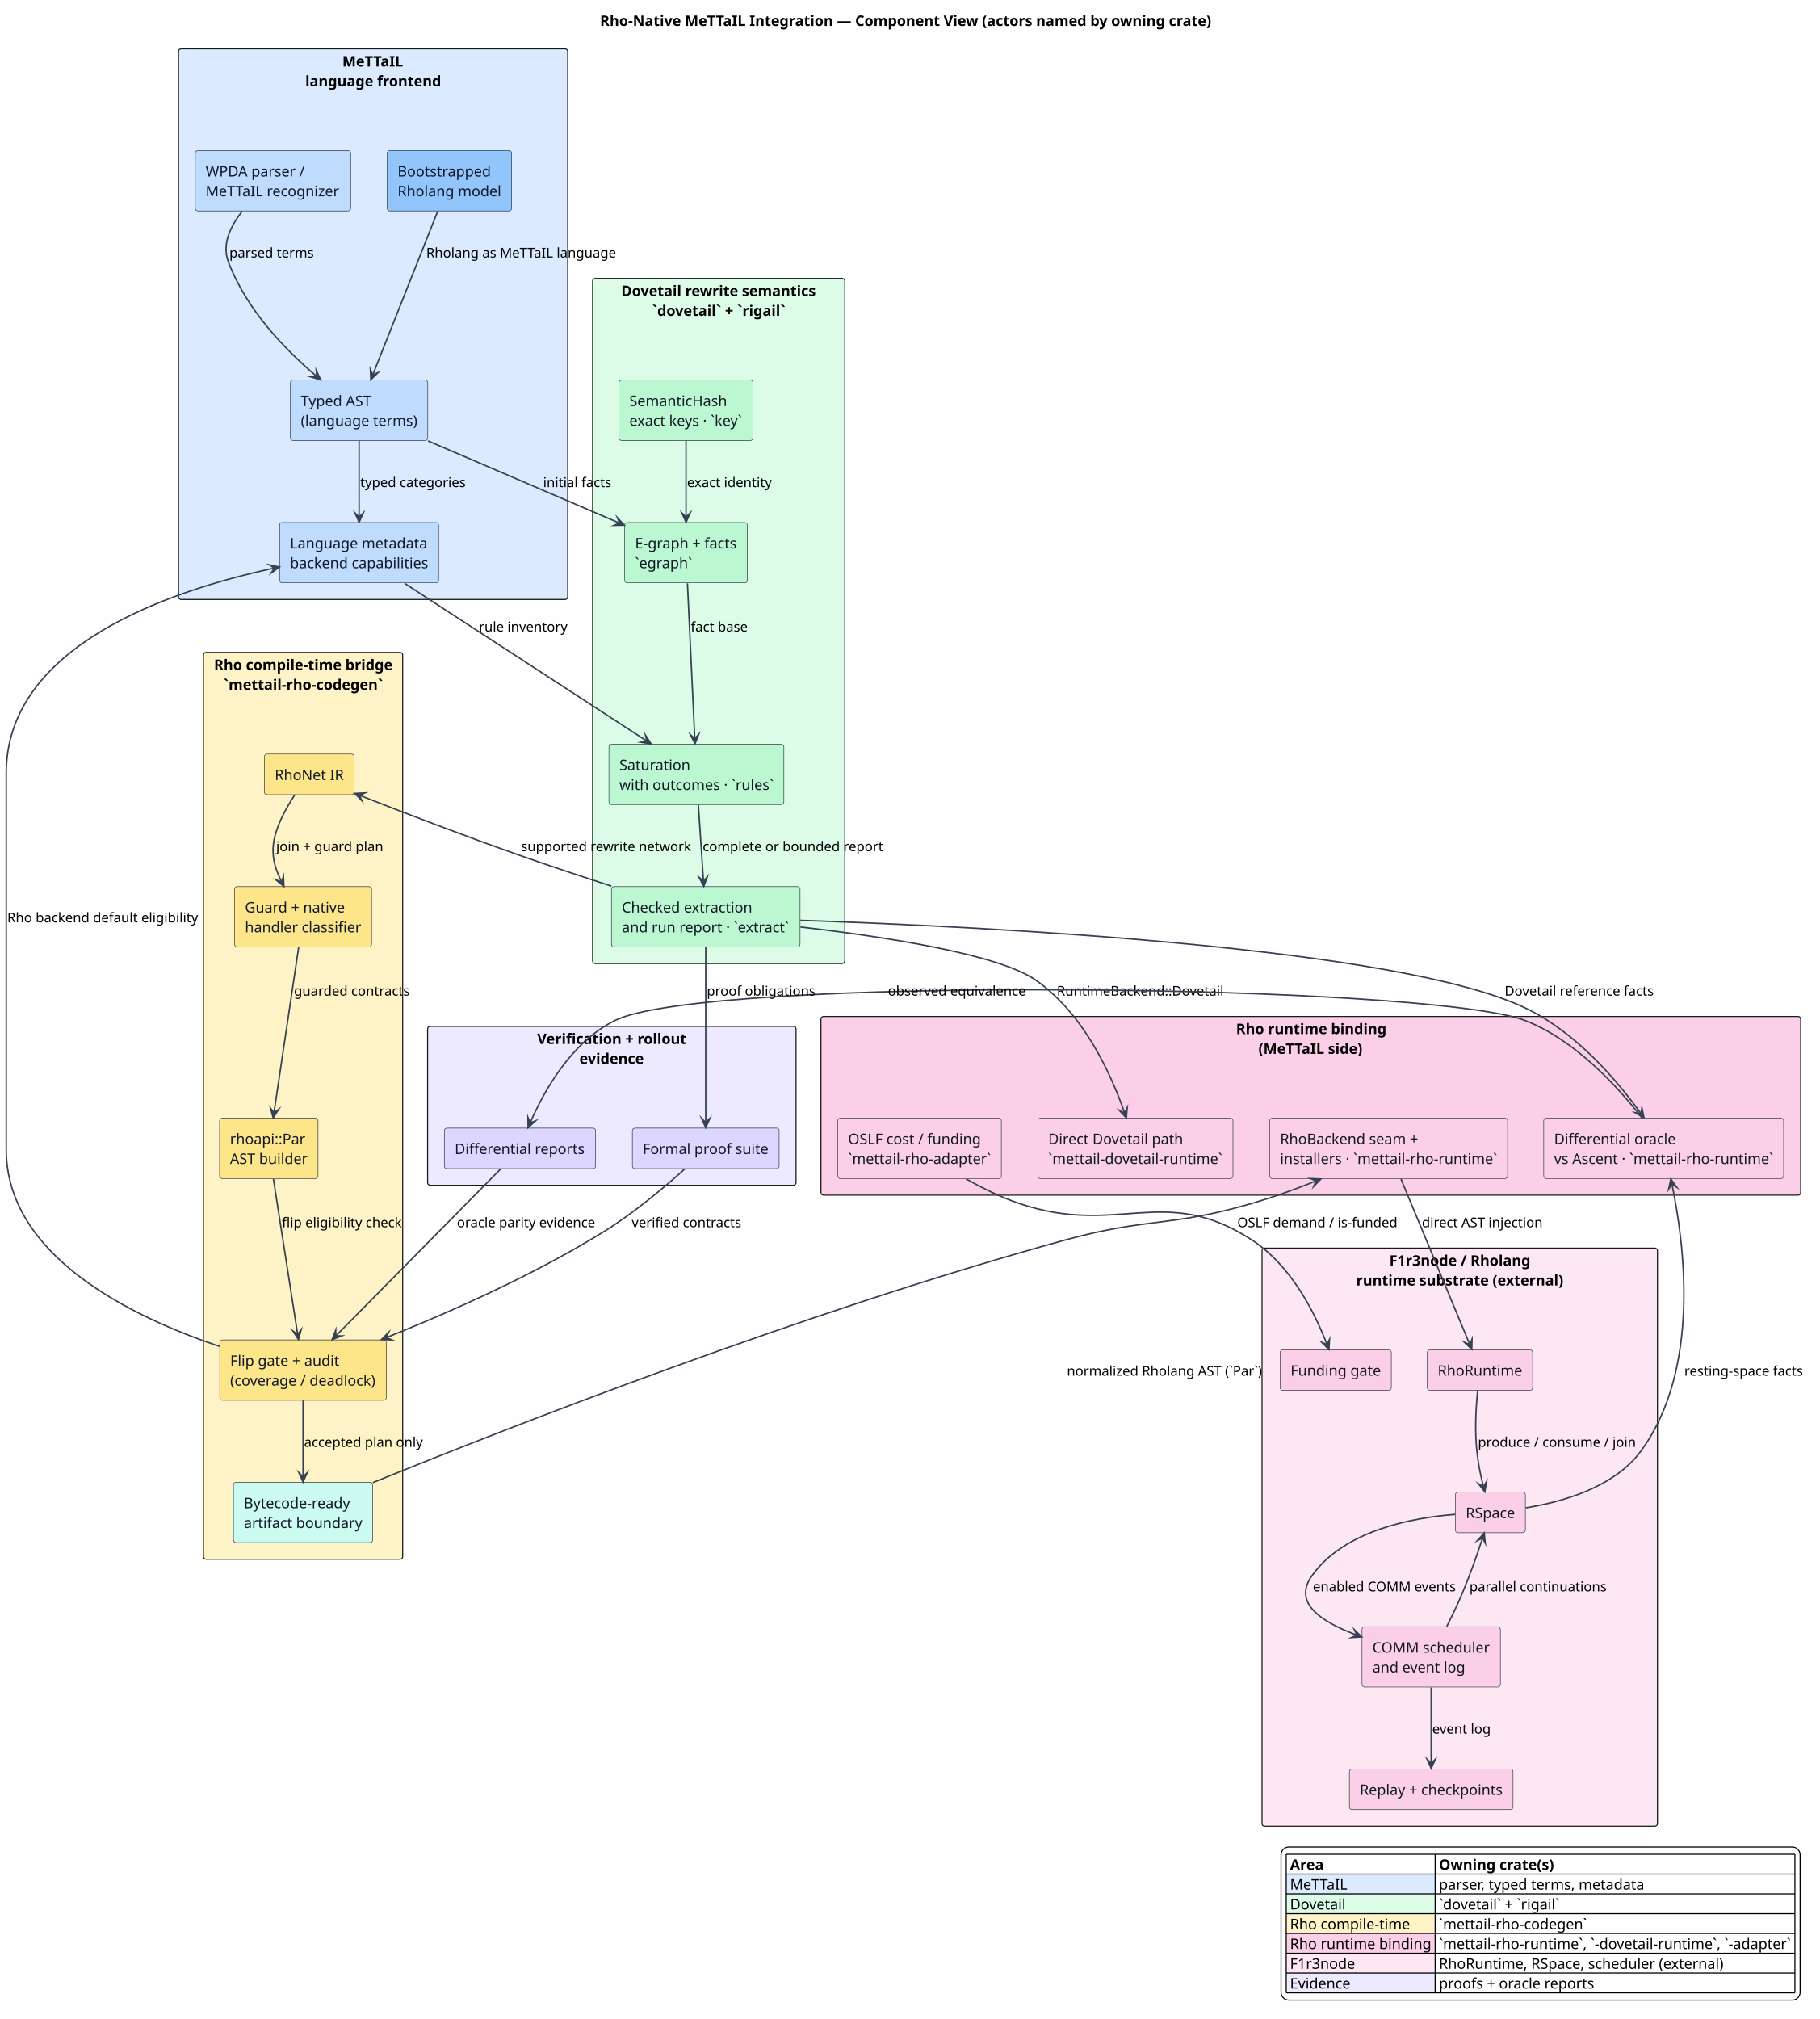
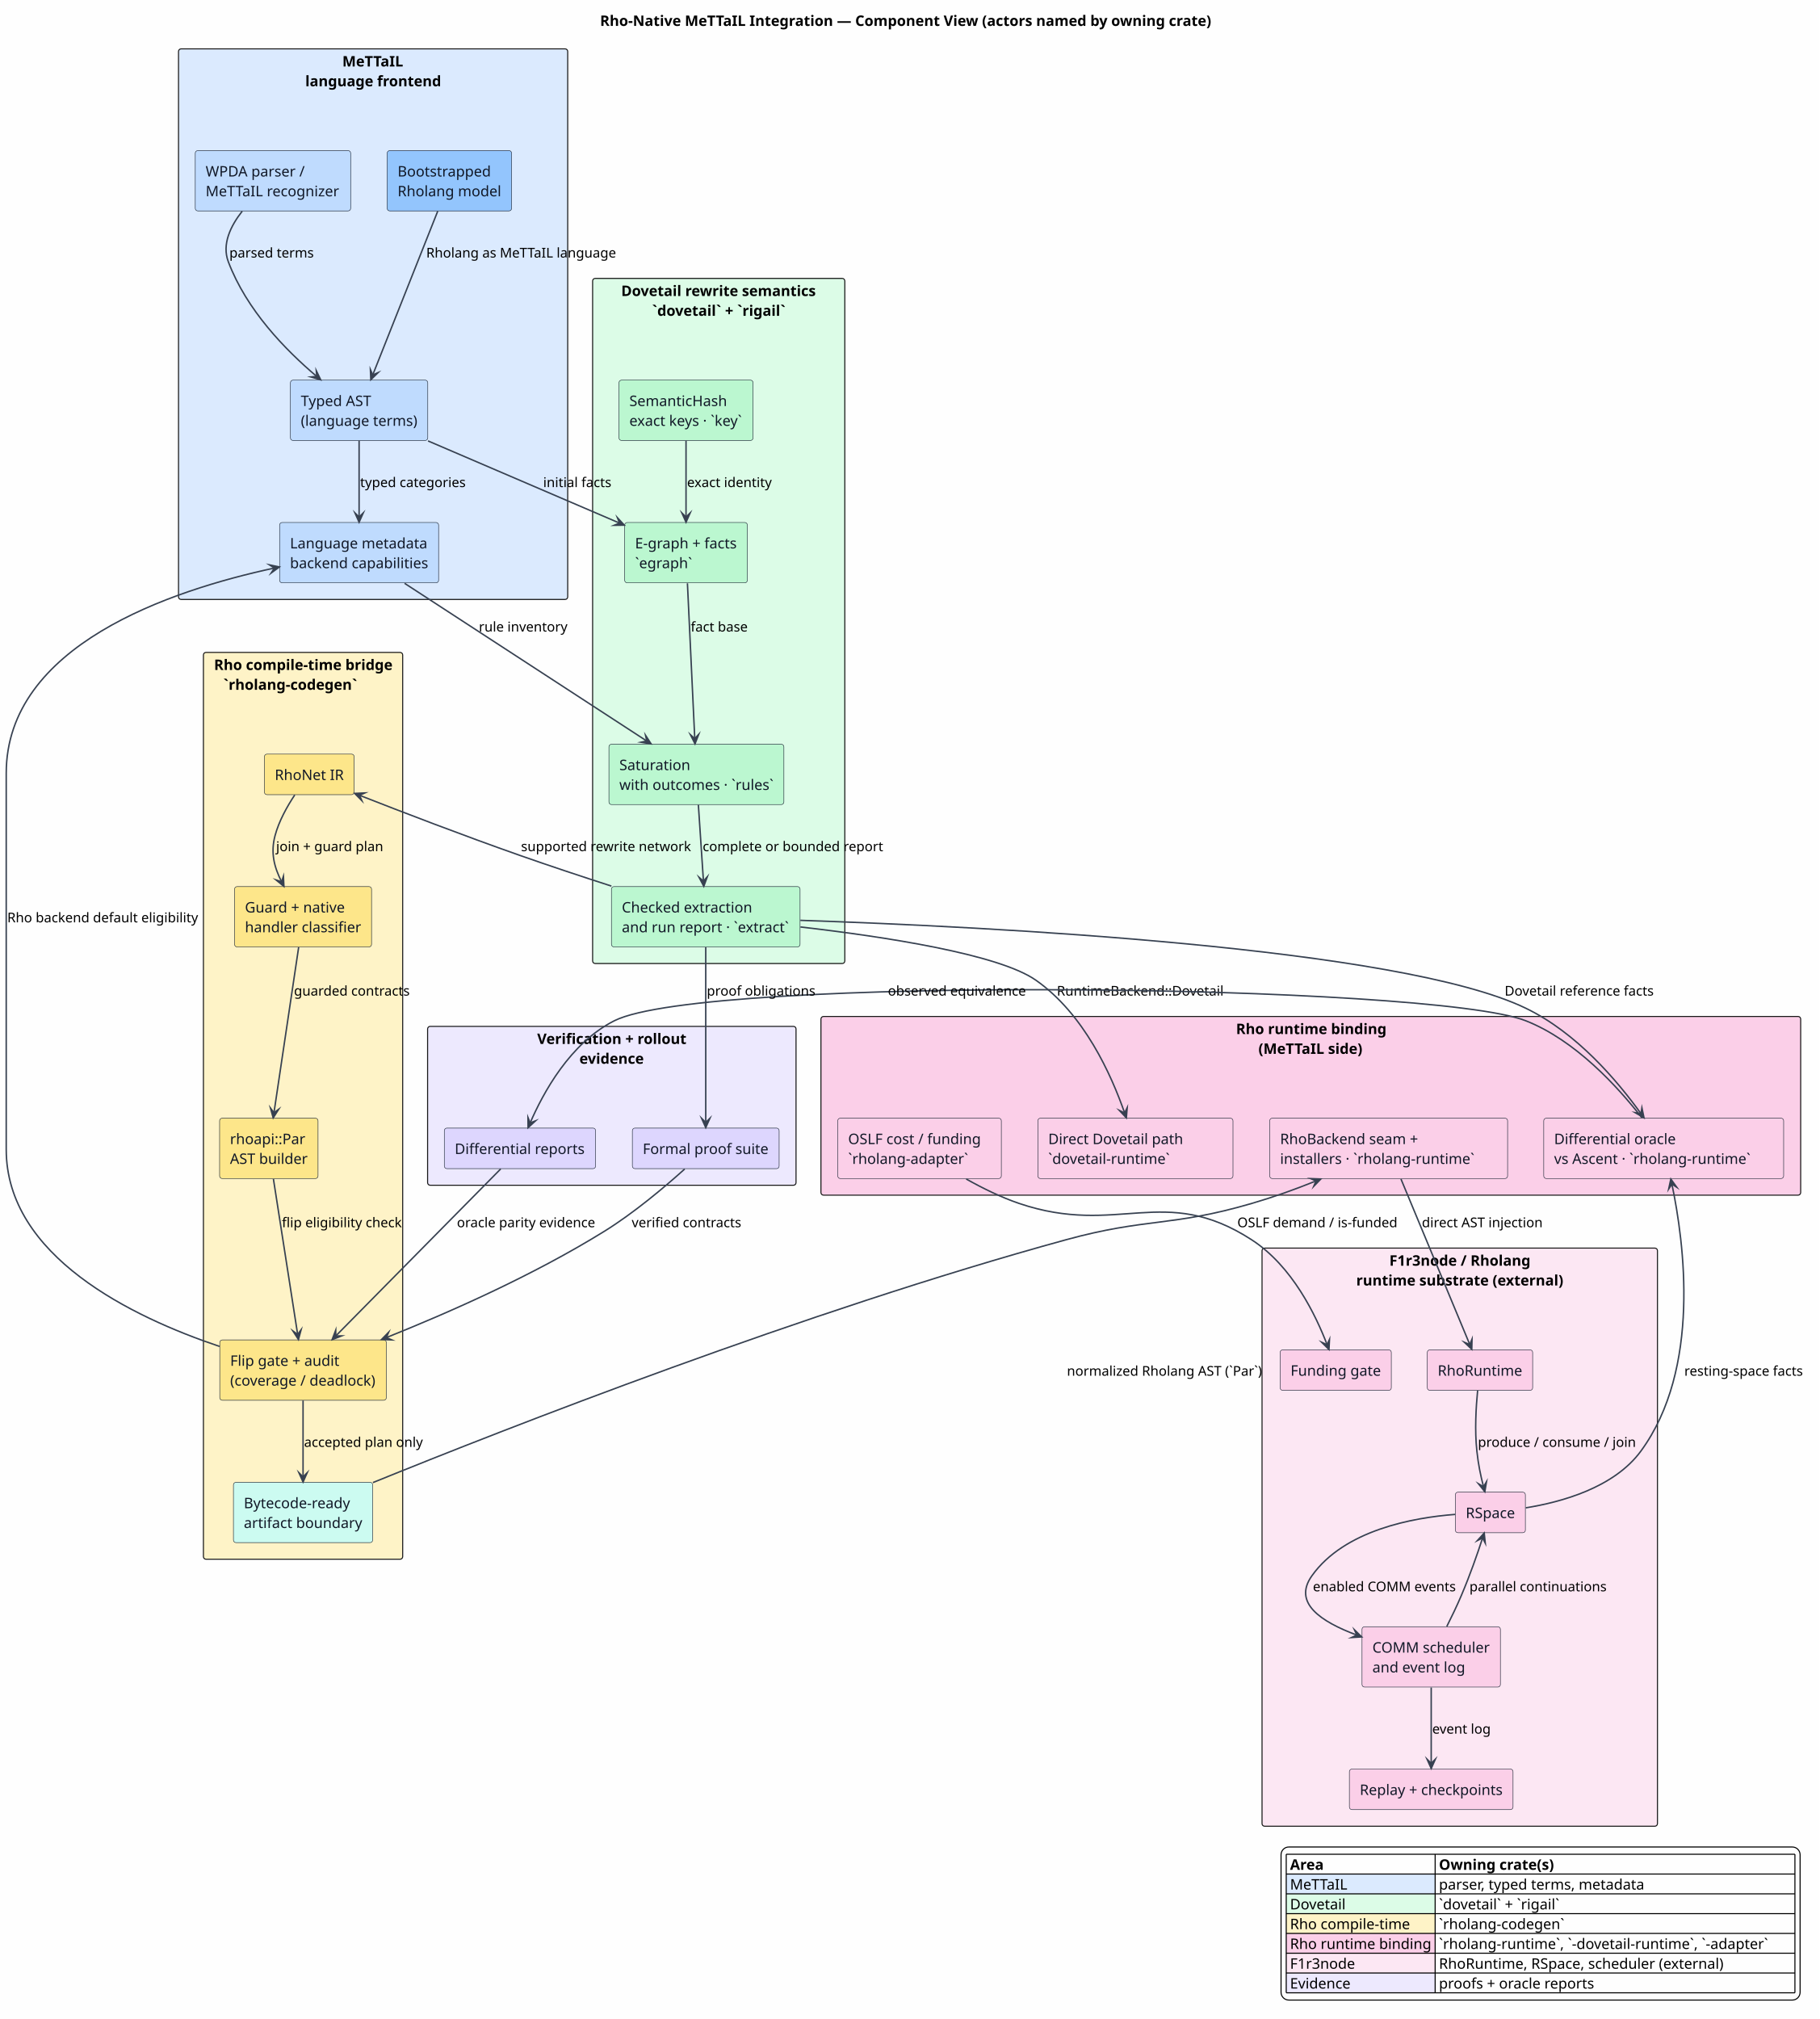
<svg xmlns="http://www.w3.org/2000/svg" contentStyleType="text/css" data-diagram-type="DESCRIPTION" height="1945px" preserveAspectRatio="none" style="width:1753px;height:1945px;background:#FEFEFE;" version="1.1" viewBox="0 0 1753 1945" width="1753px" zoomAndPan="magnify">
  <defs />
  <g>
    <rect fill="#FEFEFE" height="1945" style="stroke:none;stroke-width:1;" width="1753" x="0" y="0" />
    <g class="title" data-source-line="1">
      <text fill="#000000" font-family="sans-serif" font-size="14" font-weight="700" lengthAdjust="spacing" textLength="590.168" x="578.137" y="24.966">Rho-Native MeTTaIL Integration — Component View (actors named by owning crate)</text>
    </g>
    <g class="cluster" data-qualified-name="M" data-source-line="13" id="ent0001">
      <rect fill="#DBEAFE" height="530.41" rx="2.5" ry="2.5" style="stroke:#181818;stroke-width:1;" width="375" x="172" y="47.068" />
      <text fill="#000000" font-family="sans-serif" font-size="14" font-weight="700" lengthAdjust="spacing" textLength="59.374" x="329.813" y="64.034">MeTTaIL</text>
      <text fill="#000000" font-family="sans-serif" font-size="14" font-weight="700" lengthAdjust="spacing" textLength="130.745" x="294.127" y="83.102">language frontend</text>
    </g>
    <g class="cluster" data-qualified-name="D" data-source-line="20" id="ent0006">
      <rect fill="#DCFCE7" height="660.01" rx="2.5" ry="2.5" style="stroke:#181818;stroke-width:1;" width="243" x="571" y="268.198" />
      <text fill="#000000" font-family="sans-serif" font-size="14" font-weight="700" lengthAdjust="spacing" textLength="187.963" x="598.518" y="285.164">Dovetail rewrite semantics</text>
      <text fill="#000000" font-family="sans-serif" font-size="14" font-weight="700" lengthAdjust="spacing" textLength="128.534" x="628.233" y="304.232">`dovetail` + `rigail`</text>
    </g>
    <g class="cluster" data-qualified-name="B" data-source-line="27" id="ent0011">
      <rect fill="#FEF3C7" height="873.61" rx="2.5" ry="2.5" style="stroke:#181818;stroke-width:1;" width="192" x="196" y="628.478" />
      <text fill="#000000" font-family="sans-serif" font-size="14" font-weight="700" lengthAdjust="spacing" textLength="171.597" x="206.201" y="645.444">Rho compile-time bridge</text>
-       <text fill="#000000" font-family="sans-serif" font-size="14" font-weight="700" lengthAdjust="spacing" textLength="153.677" x="215.161" y="664.512">`mettail-rho-codegen`</text>
+       <text fill="#000000" font-family="sans-serif" font-size="14" font-weight="700" lengthAdjust="spacing" textLength="153.677" x="215.161" y="664.512">`rholang-codegen`</text>
    </g>
    <g class="cluster" data-qualified-name="R" data-source-line="35" id="ent0017">
      <rect fill="#FBCFE8" height="172.14" rx="2.5" ry="2.5" style="stroke:#181818;stroke-width:1;" width="944" x="791" y="979.208" />
      <text fill="#000000" font-family="sans-serif" font-size="14" font-weight="700" lengthAdjust="spacing" textLength="144.157" x="1190.921" y="996.174">Rho runtime binding</text>
      <text fill="#000000" font-family="sans-serif" font-size="14" font-weight="700" lengthAdjust="spacing" textLength="100.926" x="1212.537" y="1015.242">(MeTTaIL side)</text>
    </g>
    <g class="cluster" data-qualified-name="F" data-source-line="42" id="ent0022">
      <rect fill="#FCE7F3" height="556.94" rx="2.5" ry="2.5" style="stroke:#181818;stroke-width:1;" width="381" x="1216" y="1202.348" />
      <text fill="#000000" font-family="sans-serif" font-size="14" font-weight="700" lengthAdjust="spacing" textLength="135.645" x="1338.677" y="1219.314">F1r3node / Rholang</text>
      <text fill="#000000" font-family="sans-serif" font-size="14" font-weight="700" lengthAdjust="spacing" textLength="199.457" x="1306.771" y="1238.382">runtime substrate (external)</text>
    </g>
    <g class="cluster" data-qualified-name="V" data-source-line="50" id="ent0028">
      <rect fill="#EDE9FE" height="153.06" rx="2.5" ry="2.5" style="stroke:#181818;stroke-width:1;" width="355" x="412" y="988.748" />
      <text fill="#000000" font-family="sans-serif" font-size="14" font-weight="700" lengthAdjust="spacing" textLength="143.793" x="517.603" y="1005.714">Verification + rollout</text>
      <text fill="#000000" font-family="sans-serif" font-size="14" font-weight="700" lengthAdjust="spacing" textLength="62.426" x="558.287" y="1024.782">evidence</text>
    </g>
    <g class="entity" data-qualified-name="M.Parser" data-source-line="14" id="ent0002">
      <rect fill="#BFDBFE" height="58.136" rx="2.5" ry="2.5" style="stroke:#1F2937;stroke-width:0.5;" width="149.738" x="188.13" y="145.068" />
      <text fill="#111827" font-family="sans-serif" font-size="14" lengthAdjust="spacing" textLength="95.774" x="198.13" y="170.034">WPDA parser /</text>
      <text fill="#111827" font-family="sans-serif" font-size="14" lengthAdjust="spacing" textLength="129.738" x="198.13" y="189.102">MeTTaIL recognizer</text>
    </g>
    <g class="entity" data-qualified-name="M.AST" data-source-line="15" id="ent0003">
      <rect fill="#BFDBFE" height="58.136" rx="2.5" ry="2.5" style="stroke:#1F2937;stroke-width:0.5;" width="132.308" x="279.85" y="366.198" />
      <text fill="#111827" font-family="sans-serif" font-size="14" lengthAdjust="spacing" textLength="68.096" x="289.85" y="391.164">Typed AST</text>
      <text fill="#111827" font-family="sans-serif" font-size="14" lengthAdjust="spacing" textLength="112.308" x="289.85" y="410.232">(language terms)</text>
    </g>
    <g class="entity" data-qualified-name="M.Metadata" data-source-line="16" id="ent0004">
      <rect fill="#BFDBFE" height="58.136" rx="2.5" ry="2.5" style="stroke:#1F2937;stroke-width:0.5;" width="153.209" x="269.4" y="503.338" />
      <text fill="#111827" font-family="sans-serif" font-size="14" lengthAdjust="spacing" textLength="132.369" x="279.4" y="528.304">Language metadata</text>
      <text fill="#111827" font-family="sans-serif" font-size="14" lengthAdjust="spacing" textLength="133.209" x="279.4" y="547.372">backend capabilities</text>
    </g>
    <g class="entity" data-qualified-name="M.RhoModel" data-source-line="17" id="ent0005">
      <rect fill="#93C5FD" height="58.136" rx="2.5" ry="2.5" style="stroke:#1F2937;stroke-width:0.5;" width="119.876" x="373.06" y="145.068" />
      <text fill="#111827" font-family="sans-serif" font-size="14" lengthAdjust="spacing" textLength="90.216" x="383.06" y="170.034">Bootstrapped</text>
      <text fill="#111827" font-family="sans-serif" font-size="14" lengthAdjust="spacing" textLength="99.876" x="383.06" y="189.102">Rholang model</text>
    </g>
    <g class="entity" data-qualified-name="D.Keys" data-source-line="21" id="ent0007">
      <rect fill="#BBF7D0" height="58.136" rx="2.5" ry="2.5" style="stroke:#1F2937;stroke-width:0.5;" width="129.2" x="596.4" y="366.198" />
      <text fill="#111827" font-family="sans-serif" font-size="14" lengthAdjust="spacing" textLength="94.15" x="606.4" y="391.164">SemanticHash</text>
      <text fill="#111827" font-family="sans-serif" font-size="14" lengthAdjust="spacing" textLength="109.2" x="606.4" y="410.232">exact keys · `key`</text>
    </g>
    <g class="entity" data-qualified-name="D.EGraph" data-source-line="22" id="ent0008">
      <rect fill="#BBF7D0" height="58.136" rx="2.5" ry="2.5" style="stroke:#1F2937;stroke-width:0.5;" width="118.238" x="601.88" y="503.338" />
      <text fill="#111827" font-family="sans-serif" font-size="14" lengthAdjust="spacing" textLength="98.238" x="611.88" y="528.304">E-graph + facts</text>
      <text fill="#111827" font-family="sans-serif" font-size="14" lengthAdjust="spacing" textLength="55.272" x="611.88" y="547.372">`egraph`</text>
    </g>
    <g class="entity" data-qualified-name="D.Saturation" data-source-line="23" id="ent0009">
      <rect fill="#BBF7D0" height="58.136" rx="2.5" ry="2.5" style="stroke:#1F2937;stroke-width:0.5;" width="168.567" x="586.72" y="716.938" />
      <text fill="#111827" font-family="sans-serif" font-size="14" lengthAdjust="spacing" textLength="68.67" x="596.72" y="741.904">Saturation</text>
      <text fill="#111827" font-family="sans-serif" font-size="14" lengthAdjust="spacing" textLength="148.567" x="596.72" y="760.972">with outcomes · `rules`</text>
    </g>
    <g class="entity" data-qualified-name="D.Report" data-source-line="24" id="ent0010">
      <rect fill="#BBF7D0" height="58.136" rx="2.5" ry="2.5" style="stroke:#1F2937;stroke-width:0.5;" width="181.741" x="589.13" y="854.078" />
      <text fill="#111827" font-family="sans-serif" font-size="14" lengthAdjust="spacing" textLength="126.237" x="599.13" y="879.044">Checked extraction</text>
      <text fill="#111827" font-family="sans-serif" font-size="14" lengthAdjust="spacing" textLength="161.741" x="599.13" y="898.112">and run report · `extract`</text>
    </g>
    <g class="entity" data-qualified-name="B.RhoNet" data-source-line="28" id="ent0012">
      <rect fill="#FDE68A" height="39.068" rx="2.5" ry="2.5" style="stroke:#1F2937;stroke-width:0.5;" width="86.514" x="254.74" y="726.478" />
      <text fill="#111827" font-family="sans-serif" font-size="14" lengthAdjust="spacing" textLength="66.514" x="264.74" y="751.444">RhoNet IR</text>
    </g>
    <g class="entity" data-qualified-name="B.Guards" data-source-line="29" id="ent0013">
      <rect fill="#FDE68A" height="58.136" rx="2.5" ry="2.5" style="stroke:#1F2937;stroke-width:0.5;" width="132.014" x="225.99" y="854.078" />
      <text fill="#111827" font-family="sans-serif" font-size="14" lengthAdjust="spacing" textLength="96.558" x="235.99" y="879.044">Guard + native</text>
      <text fill="#111827" font-family="sans-serif" font-size="14" lengthAdjust="spacing" textLength="112.014" x="235.99" y="898.112">handler classifier</text>
    </g>
    <g class="entity" data-qualified-name="B.AstBuilder" data-source-line="30" id="ent0014">
      <rect fill="#FDE68A" height="58.136" rx="2.5" ry="2.5" style="stroke:#1F2937;stroke-width:0.5;" width="94.83" x="211.59" y="1077.208" />
      <text fill="#111827" font-family="sans-serif" font-size="14" lengthAdjust="spacing" textLength="72.59" x="221.59" y="1102.174">rhoapi::Par</text>
      <text fill="#111827" font-family="sans-serif" font-size="14" lengthAdjust="spacing" textLength="74.83" x="221.59" y="1121.242">AST builder</text>
    </g>
    <g class="entity" data-qualified-name="B.Gate" data-source-line="31" id="ent0015">
      <rect fill="#FDE68A" height="58.136" rx="2.5" ry="2.5" style="stroke:#1F2937;stroke-width:0.5;" width="160.475" x="211.76" y="1290.808" />
      <text fill="#111827" font-family="sans-serif" font-size="14" lengthAdjust="spacing" textLength="105.224" x="221.76" y="1315.774">Flip gate + audit</text>
      <text fill="#111827" font-family="sans-serif" font-size="14" lengthAdjust="spacing" textLength="140.475" x="221.76" y="1334.842">(coverage / deadlock)</text>
    </g>
    <g class="entity" data-qualified-name="B.Artifact" data-source-line="32" id="ent0016">
      <rect fill="#CCFBF1" height="58.136" rx="2.5" ry="2.5" style="stroke:#1F2937;stroke-width:0.5;" width="134.156" x="224.92" y="1427.948" />
      <text fill="#111827" font-family="sans-serif" font-size="14" lengthAdjust="spacing" textLength="102.676" x="234.92" y="1452.914">Bytecode-ready</text>
      <text fill="#111827" font-family="sans-serif" font-size="14" lengthAdjust="spacing" textLength="114.156" x="234.92" y="1471.982">artifact boundary</text>
    </g>
    <g class="entity" data-qualified-name="R.Seam" data-source-line="36" id="ent0018">
      <rect fill="#FBCFE8" height="58.136" rx="2.5" ry="2.5" style="stroke:#1F2937;stroke-width:0.5;" width="229.215" x="1223.39" y="1077.208" />
      <text fill="#111827" font-family="sans-serif" font-size="14" lengthAdjust="spacing" textLength="132.971" x="1233.39" y="1102.174">RhoBackend seam +</text>
-       <text fill="#111827" font-family="sans-serif" font-size="14" lengthAdjust="spacing" textLength="209.215" x="1233.39" y="1121.242">installers · `mettail-rho-runtime`</text>
+       <text fill="#111827" font-family="sans-serif" font-size="14" lengthAdjust="spacing" textLength="209.215" x="1233.39" y="1121.242">installers · `rholang-runtime`</text>
    </g>
    <g class="entity" data-qualified-name="R.Oracle" data-source-line="37" id="ent0019">
      <rect fill="#FBCFE8" height="58.136" rx="2.5" ry="2.5" style="stroke:#1F2937;stroke-width:0.5;" width="231.161" x="1487.42" y="1077.208" />
      <text fill="#111827" font-family="sans-serif" font-size="14" lengthAdjust="spacing" textLength="117.796" x="1497.42" y="1102.174">Differential oracle</text>
-       <text fill="#111827" font-family="sans-serif" font-size="14" lengthAdjust="spacing" textLength="211.161" x="1497.42" y="1121.242">vs Ascent · `mettail-rho-runtime`</text>
+       <text fill="#111827" font-family="sans-serif" font-size="14" lengthAdjust="spacing" textLength="211.161" x="1497.42" y="1121.242">vs Ascent · `rholang-runtime`</text>
    </g>
    <g class="entity" data-qualified-name="R.DirectPath" data-source-line="38" id="ent0020">
      <rect fill="#FBCFE8" height="58.136" rx="2.5" ry="2.5" style="stroke:#1F2937;stroke-width:0.5;" width="188.013" x="999.99" y="1077.208" />
      <text fill="#111827" font-family="sans-serif" font-size="14" lengthAdjust="spacing" textLength="130.564" x="1009.99" y="1102.174">Direct Dovetail path</text>
-       <text fill="#111827" font-family="sans-serif" font-size="14" lengthAdjust="spacing" textLength="168.013" x="1009.99" y="1121.242">`mettail-dovetail-runtime`</text>
+       <text fill="#111827" font-family="sans-serif" font-size="14" lengthAdjust="spacing" textLength="168.013" x="1009.99" y="1121.242">`dovetail-runtime`</text>
    </g>
    <g class="entity" data-qualified-name="R.Cost" data-source-line="39" id="ent0021">
      <rect fill="#FBCFE8" height="58.136" rx="2.5" ry="2.5" style="stroke:#1F2937;stroke-width:0.5;" width="157.619" x="807.19" y="1077.208" />
      <text fill="#111827" font-family="sans-serif" font-size="14" lengthAdjust="spacing" textLength="127.903" x="817.19" y="1102.174">OSLF cost / funding</text>
-       <text fill="#111827" font-family="sans-serif" font-size="14" lengthAdjust="spacing" textLength="137.619" x="817.19" y="1121.242">`mettail-rho-adapter`</text>
+       <text fill="#111827" font-family="sans-serif" font-size="14" lengthAdjust="spacing" textLength="137.619" x="817.19" y="1121.242">`rholang-adapter`</text>
    </g>
    <g class="entity" data-qualified-name="F.Runtime" data-source-line="43" id="ent0023">
      <rect fill="#FBCFE8" height="39.068" rx="2.5" ry="2.5" style="stroke:#1F2937;stroke-width:0.5;" width="101.494" x="1375.25" y="1300.348" />
      <text fill="#111827" font-family="sans-serif" font-size="14" lengthAdjust="spacing" textLength="81.494" x="1385.25" y="1325.314">RhoRuntime</text>
    </g>
    <g class="entity" data-qualified-name="F.RSpace" data-source-line="44" id="ent0024">
      <rect fill="#FBCFE8" height="39.068" rx="2.5" ry="2.5" style="stroke:#1F2937;stroke-width:0.5;" width="67.474" x="1402.26" y="1437.478" />
      <text fill="#111827" font-family="sans-serif" font-size="14" lengthAdjust="spacing" textLength="47.474" x="1412.26" y="1462.444">RSpace</text>
    </g>
    <g class="entity" data-qualified-name="F.Scheduler" data-source-line="45" id="ent0025">
      <rect fill="#FBCFE8" height="58.136" rx="2.5" ry="2.5" style="stroke:#1F2937;stroke-width:0.5;" width="133.344" x="1312.33" y="1567.088" />
      <text fill="#111827" font-family="sans-serif" font-size="14" lengthAdjust="spacing" textLength="113.344" x="1322.33" y="1592.054">COMM scheduler</text>
      <text fill="#111827" font-family="sans-serif" font-size="14" lengthAdjust="spacing" textLength="89.698" x="1322.33" y="1611.122">and event log</text>
    </g>
    <g class="entity" data-qualified-name="F.Replay" data-source-line="46" id="ent0026">
      <rect fill="#FBCFE8" height="39.068" rx="2.5" ry="2.5" style="stroke:#1F2937;stroke-width:0.5;" width="157.675" x="1300.16" y="1704.218" />
      <text fill="#111827" font-family="sans-serif" font-size="14" lengthAdjust="spacing" textLength="137.675" x="1310.16" y="1729.184">Replay + checkpoints</text>
    </g>
    <g class="entity" data-qualified-name="F.Funding" data-source-line="47" id="ent0027">
      <rect fill="#FBCFE8" height="39.068" rx="2.5" ry="2.5" style="stroke:#1F2937;stroke-width:0.5;" width="107.108" x="1233.45" y="1300.348" />
      <text fill="#111827" font-family="sans-serif" font-size="14" lengthAdjust="spacing" textLength="87.108" x="1243.45" y="1325.314">Funding gate</text>
    </g>
    <g class="entity" data-qualified-name="V.Formal" data-source-line="51" id="ent0029">
      <rect fill="#DDD6FE" height="39.068" rx="2.5" ry="2.5" style="stroke:#1F2937;stroke-width:0.5;" width="141.422" x="609.29" y="1086.748" />
      <text fill="#111827" font-family="sans-serif" font-size="14" lengthAdjust="spacing" textLength="121.422" x="619.29" y="1111.714">Formal proof suite</text>
    </g>
    <g class="entity" data-qualified-name="V.Diff" data-source-line="52" id="ent0030">
      <rect fill="#DDD6FE" height="39.068" rx="2.5" ry="2.5" style="stroke:#1F2937;stroke-width:0.5;" width="145.762" x="428.12" y="1086.748" />
      <text fill="#111827" font-family="sans-serif" font-size="14" lengthAdjust="spacing" textLength="125.761" x="438.12" y="1111.714">Differential reports</text>
    </g>
    <g class="link" data-entity-1="ent0002" data-entity-2="ent0003" data-link-type="dependency" data-source-line="55" id="lnk31">
      <path d="M233.39,203.438 C222.22,217.608 213.58,235.298 220,252.198 C237.72,298.898 274.79,336.84 305.2,362.68" fill="none" id="Parser-to-AST" style="stroke:#374151;stroke-width:1.4;" />
      <polygon fill="#374151" points="309.01,365.918,304.742,357.042,305.2,362.68,299.562,363.138,309.01,365.918" style="stroke:#374151;stroke-width:1.4;stroke-linejoin:miter;stroke-miterlimit:10;" />
      <text fill="#000000" font-family="sans-serif" font-size="13" lengthAdjust="spacing" textLength="81.367" x="221" y="248.095">parsed terms</text>
    </g>
    <g class="link" data-entity-1="ent0003" data-entity-2="ent0004" data-link-type="dependency" data-source-line="56" id="lnk32">
      <path d="M346,424.598 C346,447.658 346,475.058 346,498.118" fill="none" id="AST-to-Metadata" style="stroke:#374151;stroke-width:1.4;" />
      <polygon fill="#374151" points="346,503.118,350,494.118,346,498.118,342,494.118,346,503.118" style="stroke:#374151;stroke-width:1.4;stroke-linejoin:miter;stroke-miterlimit:10;" />
      <text fill="#000000" font-family="sans-serif" font-size="13" lengthAdjust="spacing" textLength="101.725" x="347" y="469.235">typed categories</text>
    </g>
    <g class="link" data-entity-1="ent0005" data-entity-2="ent0003" data-link-type="dependency" data-source-line="57" id="lnk33">
      <path d="M421.8,203.338 C405.15,245.298 375.845,319.081 359.135,361.181" fill="none" id="RhoModel-to-AST" style="stroke:#374151;stroke-width:1.4;" />
      <polygon fill="#374151" points="357.29,365.828,364.328,358.938,359.135,361.181,356.892,355.987,357.29,365.828" style="stroke:#374151;stroke-width:1.4;stroke-linejoin:miter;stroke-miterlimit:10;" />
      <text fill="#000000" font-family="sans-serif" font-size="13" lengthAdjust="spacing" textLength="183.742" x="410.67" y="248.095">Rholang as MeTTaIL language</text>
    </g>
    <g class="link" data-entity-1="ent0003" data-entity-2="ent0008" data-link-type="dependency" data-source-line="58" id="lnk34">
      <path d="M412.42,424.768 C468.37,448.768 543.105,480.826 596.985,503.946" fill="none" id="AST-to-EGraph" style="stroke:#374151;stroke-width:1.4;" />
      <polygon fill="#374151" points="601.58,505.918,594.887,498.693,596.985,503.946,591.732,506.045,601.58,505.918" style="stroke:#374151;stroke-width:1.4;stroke-linejoin:miter;stroke-miterlimit:10;" />
      <text fill="#000000" font-family="sans-serif" font-size="13" lengthAdjust="spacing" textLength="65.741" x="523.36" y="469.235">initial facts</text>
    </g>
    <g class="link" data-entity-1="ent0004" data-entity-2="ent0009" data-link-type="dependency" data-source-line="59" id="lnk35">
      <path d="M389.83,561.938 C452.03,602.438 561.05,673.42 623.16,713.86" fill="none" id="Metadata-to-Saturation" style="stroke:#374151;stroke-width:1.4;" />
      <polygon fill="#374151" points="627.35,716.588,621.99,708.325,623.16,713.86,617.625,715.029,627.35,716.588" style="stroke:#374151;stroke-width:1.4;stroke-linejoin:miter;stroke-miterlimit:10;" />
      <text fill="#000000" font-family="sans-serif" font-size="13" lengthAdjust="spacing" textLength="85.384" x="461.4" y="608.375">rule inventory</text>
    </g>
    <g class="link" data-entity-1="ent0007" data-entity-2="ent0008" data-link-type="dependency" data-source-line="60" id="lnk36">
      <path d="M661,424.598 C661,447.658 661,475.058 661,498.118" fill="none" id="Keys-to-EGraph" style="stroke:#374151;stroke-width:1.4;" />
      <polygon fill="#374151" points="661,503.118,665,494.118,661,498.118,657,494.118,661,503.118" style="stroke:#374151;stroke-width:1.4;stroke-linejoin:miter;stroke-miterlimit:10;" />
      <text fill="#000000" font-family="sans-serif" font-size="13" lengthAdjust="spacing" textLength="81.9" x="662" y="469.235">exact identity</text>
    </g>
    <g class="link" data-entity-1="ent0008" data-entity-2="ent0009" data-link-type="dependency" data-source-line="61" id="lnk37">
      <path d="M662.35,561.938 C664.26,602.438 667.514,671.154 669.424,711.593" fill="none" id="EGraph-to-Saturation" style="stroke:#374151;stroke-width:1.4;" />
      <polygon fill="#374151" points="669.66,716.588,673.231,707.409,669.424,711.593,665.24,707.787,669.66,716.588" style="stroke:#374151;stroke-width:1.4;stroke-linejoin:miter;stroke-miterlimit:10;" />
      <text fill="#000000" font-family="sans-serif" font-size="13" lengthAdjust="spacing" textLength="54.925" x="665.52" y="608.375">fact base</text>
    </g>
    <g class="link" data-entity-1="ent0009" data-entity-2="ent0010" data-link-type="dependency" data-source-line="62" id="lnk38">
      <path d="M672.89,775.338 C674.42,798.398 676.247,825.809 677.787,848.859" fill="none" id="Saturation-to-Report" style="stroke:#374151;stroke-width:1.4;" />
      <polygon fill="#374151" points="678.12,853.848,681.511,844.601,677.787,848.859,673.529,845.135,678.12,853.848" style="stroke:#374151;stroke-width:1.4;stroke-linejoin:miter;stroke-miterlimit:10;" />
      <text fill="#000000" font-family="sans-serif" font-size="13" lengthAdjust="spacing" textLength="174.213" x="677.04" y="819.975">complete or bounded report</text>
    </g>
    <g class="link" data-entity-1="ent0010" data-entity-2="ent0012" data-link-type="dependency" data-source-line="63" id="lnk39">
      <path d="M589.11,853.608 C560.78,844.468 529.51,834.108 501,824.078 C445.7,804.618 387.335,782.192 346.385,766.143" fill="none" id="Report-to-RhoNet" style="stroke:#374151;stroke-width:1.4;" />
      <polygon fill="#374151" points="341.73,764.318,348.65,771.326,346.385,766.143,351.569,763.878,341.73,764.318" style="stroke:#374151;stroke-width:1.4;stroke-linejoin:miter;stroke-miterlimit:10;" />
      <text fill="#000000" font-family="sans-serif" font-size="13" lengthAdjust="spacing" textLength="164.385" x="502" y="819.975">supported rewrite network</text>
    </g>
    <g class="link" data-entity-1="ent0012" data-entity-2="ent0013" data-link-type="dependency" data-source-line="64" id="lnk40">
      <path d="M284,765.798 C276.79,776.658 268.73,790.948 265,805.078 C260.65,821.518 264.067,835.019 271.317,849.46" fill="none" id="RhoNet-to-Guards" style="stroke:#374151;stroke-width:1.4;" />
      <polygon fill="#374151" points="273.56,853.928,273.096,844.09,271.317,849.46,265.947,847.68,273.56,853.928" style="stroke:#374151;stroke-width:1.4;stroke-linejoin:miter;stroke-miterlimit:10;" />
      <text fill="#000000" font-family="sans-serif" font-size="13" lengthAdjust="spacing" textLength="103.545" x="266" y="819.975">join + guard plan</text>
    </g>
    <g class="link" data-entity-1="ent0013" data-entity-2="ent0014" data-link-type="dependency" data-source-line="65" id="lnk41">
      <path d="M287.75,912.598 C281.42,955.058 270.298,1029.593 263.969,1071.983" fill="none" id="Guards-to-AstBuilder" style="stroke:#374151;stroke-width:1.4;" />
      <polygon fill="#374151" points="263.23,1076.928,268.515,1068.617,263.969,1071.983,260.603,1067.436,263.23,1076.928" style="stroke:#374151;stroke-width:1.4;stroke-linejoin:miter;stroke-miterlimit:10;" />
      <text fill="#000000" font-family="sans-serif" font-size="13" lengthAdjust="spacing" textLength="112.047" x="283.25" y="959.105">guarded contracts</text>
    </g>
    <g class="link" data-entity-1="ent0014" data-entity-2="ent0015" data-link-type="dependency" data-source-line="66" id="lnk42">
      <path d="M263.45,1135.818 C269.77,1176.318 280.489,1245.078 286.799,1285.518" fill="none" id="AstBuilder-to-Gate" style="stroke:#374151;stroke-width:1.4;" />
      <polygon fill="#374151" points="287.57,1290.458,290.135,1280.949,286.799,1285.518,282.23,1282.182,287.57,1290.458" style="stroke:#374151;stroke-width:1.4;stroke-linejoin:miter;stroke-miterlimit:10;" />
      <text fill="#000000" font-family="sans-serif" font-size="13" lengthAdjust="spacing" textLength="115.492" x="271.62" y="1182.245">flip eligibility check</text>
    </g>
    <g class="link" data-entity-1="ent0015" data-entity-2="ent0016" data-link-type="dependency" data-source-line="67" id="lnk43">
      <path d="M292,1349.208 C292,1372.278 292,1399.668 292,1422.728" fill="none" id="Gate-to-Artifact" style="stroke:#374151;stroke-width:1.4;" />
      <polygon fill="#374151" points="292,1427.728,296,1418.728,292,1422.728,288,1418.728,292,1427.728" style="stroke:#374151;stroke-width:1.4;stroke-linejoin:miter;stroke-miterlimit:10;" />
      <text fill="#000000" font-family="sans-serif" font-size="13" lengthAdjust="spacing" textLength="114.439" x="293" y="1393.845">accepted plan only</text>
    </g>
    <g class="link" data-entity-1="ent0016" data-entity-2="ent0018" data-link-type="dependency" data-source-line="68" id="lnk44">
      <path d="M359.32,1428.228 C487.41,1376.208 775.86,1263.188 1027,1194.348 C1105.18,1172.918 1128.19,1182.088 1206,1159.348 C1228.11,1152.888 1247.04,1146.06 1268.05,1137.63" fill="none" id="Artifact-to-Seam" style="stroke:#374151;stroke-width:1.4;" />
      <polygon fill="#374151" points="1272.69,1135.768,1262.848,1135.407,1268.05,1137.63,1265.827,1142.832,1272.69,1135.768" style="stroke:#374151;stroke-width:1.4;stroke-linejoin:miter;stroke-miterlimit:10;" />
      <text fill="#000000" font-family="sans-serif" font-size="13" lengthAdjust="spacing" textLength="187.967" x="1028" y="1325.275">normalized Rholang AST (`Par`)</text>
    </g>
    <g class="link" data-entity-1="ent0010" data-entity-2="ent0020" data-link-type="dependency" data-source-line="69" id="lnk45">
      <path d="M771.22,892.988 C851.85,902.288 962.08,919.108 998,944.208 C1044.69,976.848 1070.76,1035.408 1083.62,1072.188" fill="none" id="Report-to-DirectPath" style="stroke:#374151;stroke-width:1.4;" />
      <polygon fill="#374151" points="1085.27,1076.908,1086.075,1067.092,1083.62,1072.188,1078.524,1069.733,1085.27,1076.908" style="stroke:#374151;stroke-width:1.4;stroke-linejoin:miter;stroke-miterlimit:10;" />
      <text fill="#000000" font-family="sans-serif" font-size="13" lengthAdjust="spacing" textLength="160.927" x="1018.29" y="959.105">RuntimeBackend::Dovetail</text>
    </g>
    <g class="link" data-entity-1="ent0018" data-entity-2="ent0023" data-link-type="dependency" data-source-line="70" id="lnk46">
      <path d="M1349.87,1135.818 C1368.12,1179.698 1400.659,1257.961 1416.169,1295.242" fill="none" id="Seam-to-Runtime" style="stroke:#374151;stroke-width:1.4;" />
      <polygon fill="#374151" points="1418.09,1299.858,1418.326,1290.012,1416.169,1295.242,1410.94,1293.085,1418.09,1299.858" style="stroke:#374151;stroke-width:1.4;stroke-linejoin:miter;stroke-miterlimit:10;" />
      <text fill="#000000" font-family="sans-serif" font-size="13" lengthAdjust="spacing" textLength="116.675" x="1369.98" y="1182.245">direct AST injection</text>
    </g>
    <g class="link" data-entity-1="ent0023" data-entity-2="ent0024" data-link-type="dependency" data-source-line="71" id="lnk47">
      <path d="M1423.72,1339.628 C1422.18,1355.268 1420.81,1378.118 1423,1397.948 C1424.46,1411.198 1426.499,1420.997 1429.409,1432.257" fill="none" id="Runtime-to-RSpace" style="stroke:#374151;stroke-width:1.4;" />
      <polygon fill="#374151" points="1430.66,1437.098,1432.281,1427.383,1429.409,1432.257,1424.535,1429.385,1430.66,1437.098" style="stroke:#374151;stroke-width:1.4;stroke-linejoin:miter;stroke-miterlimit:10;" />
      <text fill="#000000" font-family="sans-serif" font-size="13" lengthAdjust="spacing" textLength="152.516" x="1424" y="1393.845">produce / consume / join</text>
    </g>
    <g class="link" data-entity-1="ent0024" data-entity-2="ent0025" data-link-type="dependency" data-source-line="72" id="lnk48">
      <path d="M1402.06,1458.898 C1361.54,1461.998 1295.31,1473.978 1264,1518.088 C1245.49,1544.148 1272.576,1562.178 1307.366,1575.178" fill="none" id="RSpace-to-Scheduler" style="stroke:#374151;stroke-width:1.4;" />
      <polygon fill="#374151" points="1312.05,1576.928,1305.02,1570.031,1307.366,1575.178,1302.219,1577.525,1312.05,1576.928" style="stroke:#374151;stroke-width:1.4;stroke-linejoin:miter;stroke-miterlimit:10;" />
      <text fill="#000000" font-family="sans-serif" font-size="13" lengthAdjust="spacing" textLength="138.268" x="1265" y="1532.985">enabled COMM events</text>
    </g>
    <g class="link" data-entity-1="ent0025" data-entity-2="ent0024" data-link-type="dependency" data-source-line="73" id="lnk49">
      <path d="M1394.02,1566.828 C1398.74,1557.478 1403.81,1546.938 1408,1537.088 C1416.6,1516.848 1423.252,1497.732 1428.522,1481.552" fill="none" id="Scheduler-to-RSpace" style="stroke:#374151;stroke-width:1.4;" />
      <polygon fill="#374151" points="1430.07,1476.798,1423.479,1484.117,1428.522,1481.552,1431.086,1486.594,1430.07,1476.798" style="stroke:#374151;stroke-width:1.4;stroke-linejoin:miter;stroke-miterlimit:10;" />
      <text fill="#000000" font-family="sans-serif" font-size="13" lengthAdjust="spacing" textLength="132.444" x="1415.86" y="1532.985">parallel continuations</text>
    </g>
    <g class="link" data-entity-1="ent0025" data-entity-2="ent0026" data-link-type="dependency" data-source-line="74" id="lnk50">
      <path d="M1379,1625.658 C1379,1649.538 1379,1677.968 1379,1698.718" fill="none" id="Scheduler-to-Replay" style="stroke:#374151;stroke-width:1.4;" />
      <polygon fill="#374151" points="1379,1703.718,1383,1694.718,1379,1698.718,1375,1694.718,1379,1703.718" style="stroke:#374151;stroke-width:1.4;stroke-linejoin:miter;stroke-miterlimit:10;" />
      <text fill="#000000" font-family="sans-serif" font-size="13" lengthAdjust="spacing" textLength="56.589" x="1380" y="1670.115">event log</text>
    </g>
    <g class="link" data-entity-1="ent0021" data-entity-2="ent0027" data-link-type="dependency" data-source-line="75" id="lnk51">
      <path d="M930.93,1135.768 C946.57,1144.558 964.58,1153.458 982,1159.348 C1077.46,1191.618 1121.42,1139.588 1206,1194.348 C1245.4,1219.858 1267.927,1267.37 1278.697,1295.41" fill="none" id="Cost-to-Funding" style="stroke:#374151;stroke-width:1.4;" />
      <polygon fill="#374151" points="1280.49,1300.078,1280.997,1290.242,1278.697,1295.41,1273.529,1293.111,1280.49,1300.078" style="stroke:#374151;stroke-width:1.4;stroke-linejoin:miter;stroke-miterlimit:10;" />
      <text fill="#000000" font-family="sans-serif" font-size="13" lengthAdjust="spacing" textLength="154.258" x="1192.19" y="1182.245">OSLF demand / is-funded</text>
    </g>
    <g class="link" data-entity-1="ent0024" data-entity-2="ent0019" data-link-type="dependency" data-source-line="76" id="lnk52">
      <path d="M1470.1,1452.558 C1504.17,1447.128 1555.1,1433.268 1581,1397.948 C1639.21,1318.568 1622.696,1196.911 1610.906,1140.691" fill="none" id="RSpace-to-Oracle" style="stroke:#374151;stroke-width:1.4;" />
      <polygon fill="#374151" points="1609.88,1135.798,1607.812,1145.427,1610.906,1140.691,1615.642,1143.785,1609.88,1135.798" style="stroke:#374151;stroke-width:1.4;stroke-linejoin:miter;stroke-miterlimit:10;" />
      <text fill="#000000" font-family="sans-serif" font-size="13" lengthAdjust="spacing" textLength="114.582" x="1622.86" y="1325.275">resting-space facts</text>
    </g>
    <g class="link" data-entity-1="ent0010" data-entity-2="ent0019" data-link-type="dependency" data-source-line="77" id="lnk53">
      <path d="M771.16,886.608 C951.86,892.728 1348.52,912.598 1470,971.208 C1519.46,995.078 1558.204,1041.054 1581.114,1072.794" fill="none" id="Report-to-Oracle" style="stroke:#374151;stroke-width:1.4;" />
      <polygon fill="#374151" points="1584.04,1076.848,1582.016,1067.209,1581.114,1072.794,1575.529,1071.891,1584.04,1076.848" style="stroke:#374151;stroke-width:1.4;stroke-linejoin:miter;stroke-miterlimit:10;" />
      <text fill="#000000" font-family="sans-serif" font-size="13" lengthAdjust="spacing" textLength="144.482" x="1449.72" y="959.105">Dovetail reference facts</text>
    </g>
    <g class="link" data-entity-1="ent0019" data-entity-2="ent0030" data-link-type="dependency" data-source-line="78" id="lnk54">
      <path d="M1581.99,1076.778 C1558.6,1046.738 1517.73,1001.988 1470,983.308 C1379.16,947.748 679.12,939.398 592,983.308 C549.07,1004.938 523.352,1052.872 510.792,1081.782" fill="none" id="Oracle-to-Diff" style="stroke:#374151;stroke-width:1.4;" />
      <polygon fill="#374151" points="508.8,1086.368,516.055,1079.707,510.792,1081.782,508.717,1076.519,508.8,1086.368" style="stroke:#374151;stroke-width:1.4;stroke-linejoin:miter;stroke-miterlimit:10;" />
      <text fill="#000000" font-family="sans-serif" font-size="13" lengthAdjust="spacing" textLength="133.003" x="855.5" y="959.105">observed equivalence</text>
    </g>
    <g class="link" data-entity-1="ent0010" data-entity-2="ent0029" data-link-type="dependency" data-source-line="79" id="lnk55">
      <path d="M680,912.598 C680,958.448 680,1042.428 680,1081.318" fill="none" id="Report-to-Formal" style="stroke:#374151;stroke-width:1.4;" />
      <polygon fill="#374151" points="680,1086.318,684,1077.318,680,1081.318,676,1077.318,680,1086.318" style="stroke:#374151;stroke-width:1.4;stroke-linejoin:miter;stroke-miterlimit:10;" />
      <text fill="#000000" font-family="sans-serif" font-size="13" lengthAdjust="spacing" textLength="104.975" x="681" y="959.105">proof obligations</text>
    </g>
    <g class="link" data-entity-1="ent0029" data-entity-2="ent0015" data-link-type="dependency" data-source-line="80" id="lnk56">
      <path d="M659.73,1126.168 C640.67,1143.298 610.82,1168.528 582,1186.348 C512.91,1229.068 432.372,1264.501 372.262,1288.551" fill="none" id="Formal-to-Gate" style="stroke:#374151;stroke-width:1.4;" />
      <polygon fill="#374151" points="367.62,1290.408,377.462,1290.778,372.262,1288.551,374.49,1283.351,367.62,1290.408" style="stroke:#374151;stroke-width:1.4;stroke-linejoin:miter;stroke-miterlimit:10;" />
      <text fill="#000000" font-family="sans-serif" font-size="13" lengthAdjust="spacing" textLength="105.846" x="608.67" y="1182.245">verified contracts</text>
    </g>
    <g class="link" data-entity-1="ent0030" data-entity-2="ent0015" data-link-type="dependency" data-source-line="81" id="lnk57">
      <path d="M482.45,1126.058 C445.69,1163.278 366.893,1243.05 323.513,1286.98" fill="none" id="Diff-to-Gate" style="stroke:#374151;stroke-width:1.4;" />
      <polygon fill="#374151" points="320,1290.538,329.17,1286.945,323.513,1286.98,323.478,1281.323,320,1290.538" style="stroke:#374151;stroke-width:1.4;stroke-linejoin:miter;stroke-miterlimit:10;" />
      <text fill="#000000" font-family="sans-serif" font-size="13" lengthAdjust="spacing" textLength="133.77" x="440.24" y="1182.245">oracle parity evidence</text>
    </g>
    <g class="link" data-entity-1="ent0015" data-entity-2="ent0004" data-link-type="dependency" data-source-line="82" id="lnk58">
      <path d="M211.57,1297.088 C126.98,1268.698 6,1210.118 6,1107.278 C6,745.008 6,745.008 6,745.008 C6,621.768 164.102,568.8 264.382,547.22" fill="none" id="Gate-to-Metadata" style="stroke:#374151;stroke-width:1.4;" />
      <polygon fill="#374151" points="269.27,546.168,259.63,544.151,264.382,547.22,261.313,551.972,269.27,546.168" style="stroke:#374151;stroke-width:1.4;stroke-linejoin:miter;stroke-miterlimit:10;" />
      <text fill="#000000" font-family="sans-serif" font-size="13" lengthAdjust="spacing" textLength="183.898" x="7" y="888.535">Rho backend default eligibility</text>
    </g>
    <g class="legend" data-source-line="84">
      <rect fill="none" height="147.475" rx="7.5" ry="7.5" style="stroke:#000000;stroke-width:1;" width="500.124" x="1234.318" y="1779.288" />
      <text fill="#000000" font-family="sans-serif" font-size="14" font-weight="700" lengthAdjust="spacing" textLength="32.69" x="1242.958" y="1801.254">Area</text>
      <text fill="#000000" font-family="sans-serif" font-size="14" font-weight="700" lengthAdjust="spacing" textLength="110.754" x="1386.443" y="1801.254">Owning crate(s)</text>
      <rect fill="#DBEAFE" height="19.068" style="stroke:none;stroke-width:1;" width="143.485" x="1239.318" y="1805.356" />
      <text fill="#000000" font-family="sans-serif" font-size="14" lengthAdjust="spacing" textLength="56.098" x="1242.958" y="1820.322">MeTTaIL</text>
      <text fill="#000000" font-family="sans-serif" font-size="14" lengthAdjust="spacing" textLength="200.157" x="1386.443" y="1820.322">parser, typed terms, metadata</text>
      <rect fill="#DCFCE7" height="19.068" style="stroke:none;stroke-width:1;" width="143.485" x="1239.318" y="1824.424" />
      <text fill="#000000" font-family="sans-serif" font-size="14" lengthAdjust="spacing" textLength="53.83" x="1242.958" y="1839.39">Dovetail</text>
      <text fill="#000000" font-family="sans-serif" font-size="14" lengthAdjust="spacing" textLength="116.326" x="1386.443" y="1839.39">`dovetail` + `rigail`</text>
      <rect fill="#FEF3C7" height="19.068" style="stroke:none;stroke-width:1;" width="143.485" x="1239.318" y="1843.492" />
      <text fill="#000000" font-family="sans-serif" font-size="14" lengthAdjust="spacing" textLength="115.639" x="1242.958" y="1858.458">Rho compile-time</text>
-       <text fill="#000000" font-family="sans-serif" font-size="14" lengthAdjust="spacing" textLength="142.814" x="1386.443" y="1858.458">`mettail-rho-codegen`</text>
+       <text fill="#000000" font-family="sans-serif" font-size="14" lengthAdjust="spacing" textLength="142.814" x="1386.443" y="1858.458">`rholang-codegen`</text>
      <rect fill="#FBCFE8" height="19.068" style="stroke:none;stroke-width:1;" width="143.485" x="1239.318" y="1862.56" />
      <text fill="#000000" font-family="sans-serif" font-size="14" lengthAdjust="spacing" textLength="136.206" x="1242.958" y="1877.525">Rho runtime binding</text>
-       <text fill="#000000" font-family="sans-serif" font-size="14" lengthAdjust="spacing" textLength="339.359" x="1386.443" y="1877.525">`mettail-rho-runtime`, `-dovetail-runtime`, `-adapter`</text>
+       <text fill="#000000" font-family="sans-serif" font-size="14" lengthAdjust="spacing" textLength="339.359" x="1386.443" y="1877.525">`rholang-runtime`, `-dovetail-runtime`, `-adapter`</text>
      <rect fill="#FCE7F3" height="19.068" style="stroke:none;stroke-width:1;" width="143.485" x="1239.318" y="1881.628" />
      <text fill="#000000" font-family="sans-serif" font-size="14" lengthAdjust="spacing" textLength="62.692" x="1242.958" y="1896.593">F1r3node</text>
      <text fill="#000000" font-family="sans-serif" font-size="14" lengthAdjust="spacing" textLength="274.469" x="1386.443" y="1896.593">RhoRuntime, RSpace, scheduler (external)</text>
      <rect fill="#EDE9FE" height="19.068" style="stroke:none;stroke-width:1;" width="143.485" x="1239.318" y="1900.695" />
      <text fill="#000000" font-family="sans-serif" font-size="14" lengthAdjust="spacing" textLength="58.282" x="1242.958" y="1915.661">Evidence</text>
      <text fill="#000000" font-family="sans-serif" font-size="14" lengthAdjust="spacing" textLength="150.416" x="1386.443" y="1915.661">proofs + oracle reports</text>
      <line style="stroke:#000000;stroke-width:1;" x1="1239.318" x2="1729.442" y1="1786.288" y2="1786.288" />
      <line style="stroke:#000000;stroke-width:1;" x1="1239.318" x2="1729.442" y1="1805.356" y2="1805.356" />
      <line style="stroke:#000000;stroke-width:1;" x1="1239.318" x2="1729.442" y1="1824.424" y2="1824.424" />
      <line style="stroke:#000000;stroke-width:1;" x1="1239.318" x2="1729.442" y1="1843.492" y2="1843.492" />
      <line style="stroke:#000000;stroke-width:1;" x1="1239.318" x2="1729.442" y1="1862.56" y2="1862.56" />
      <line style="stroke:#000000;stroke-width:1;" x1="1239.318" x2="1729.442" y1="1881.628" y2="1881.628" />
      <line style="stroke:#000000;stroke-width:1;" x1="1239.318" x2="1729.442" y1="1900.695" y2="1900.695" />
      <line style="stroke:#000000;stroke-width:1;" x1="1239.318" x2="1729.442" y1="1919.763" y2="1919.763" />
      <line style="stroke:#000000;stroke-width:1;" x1="1239.318" x2="1239.318" y1="1786.288" y2="1919.763" />
      <line style="stroke:#000000;stroke-width:1;" x1="1382.803" x2="1382.803" y1="1786.288" y2="1919.763" />
      <line style="stroke:#000000;stroke-width:1;" x1="1729.442" x2="1729.442" y1="1786.288" y2="1919.763" />
    </g>
  </g>
</svg>
